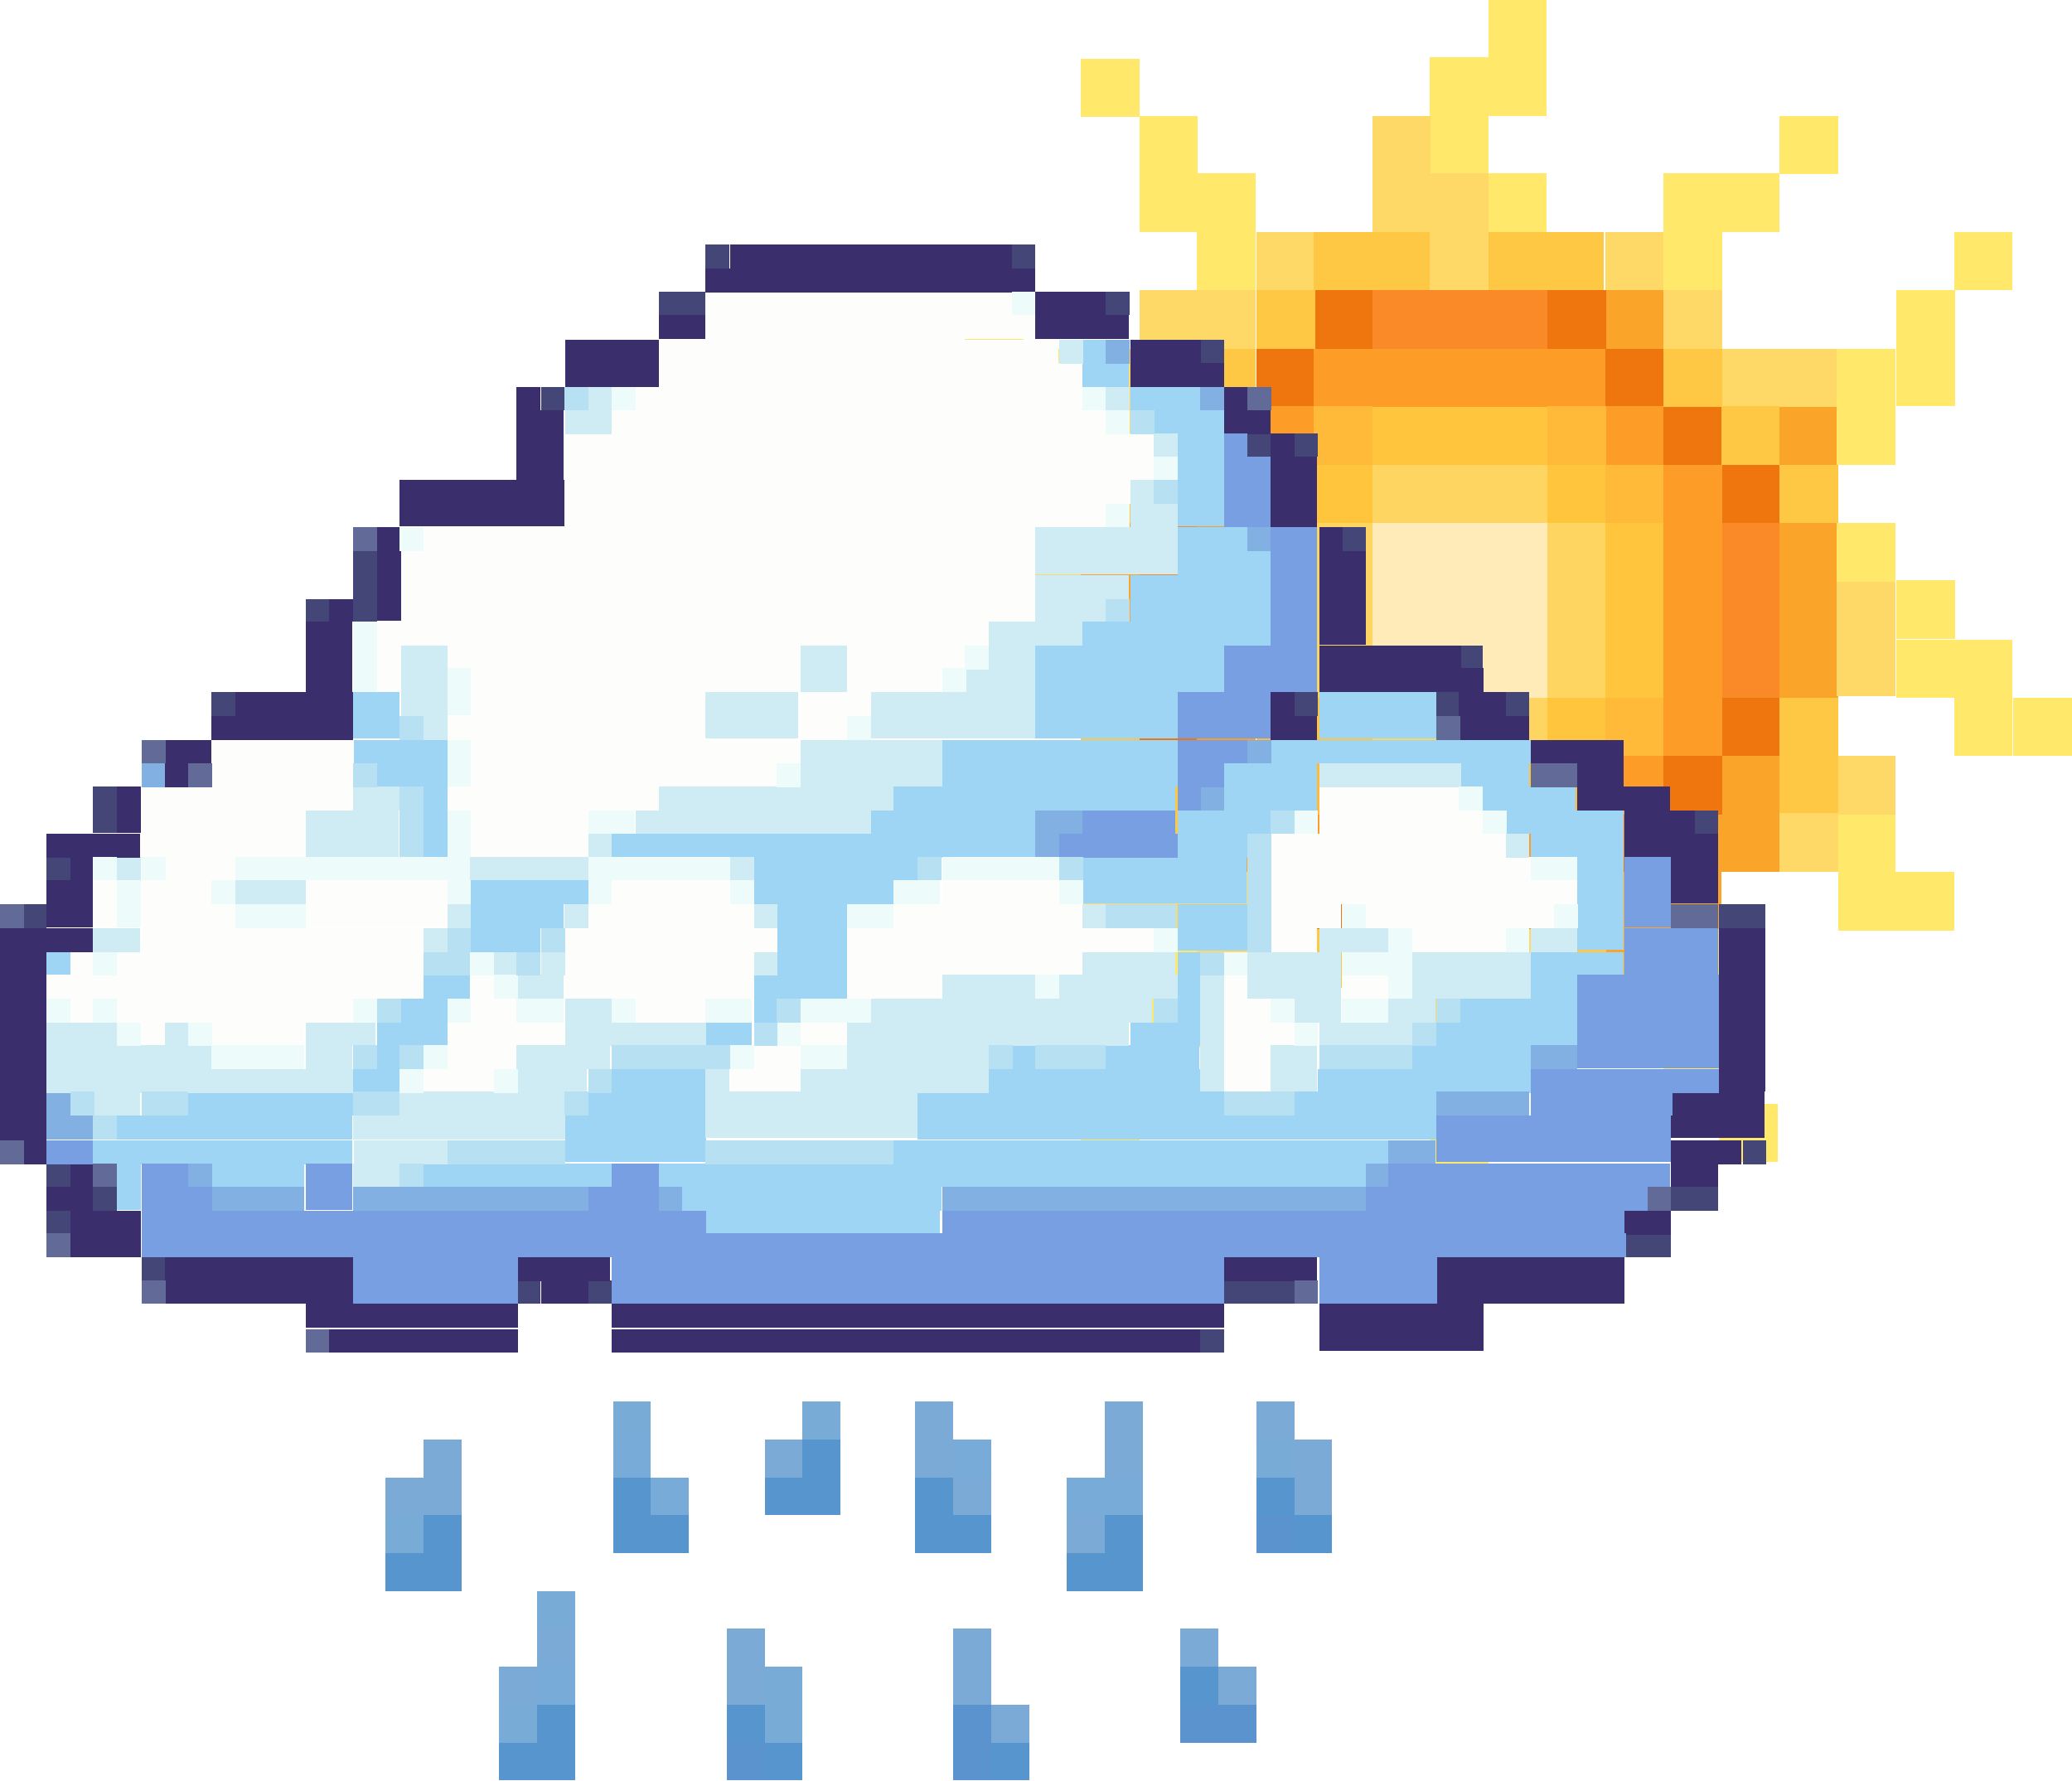
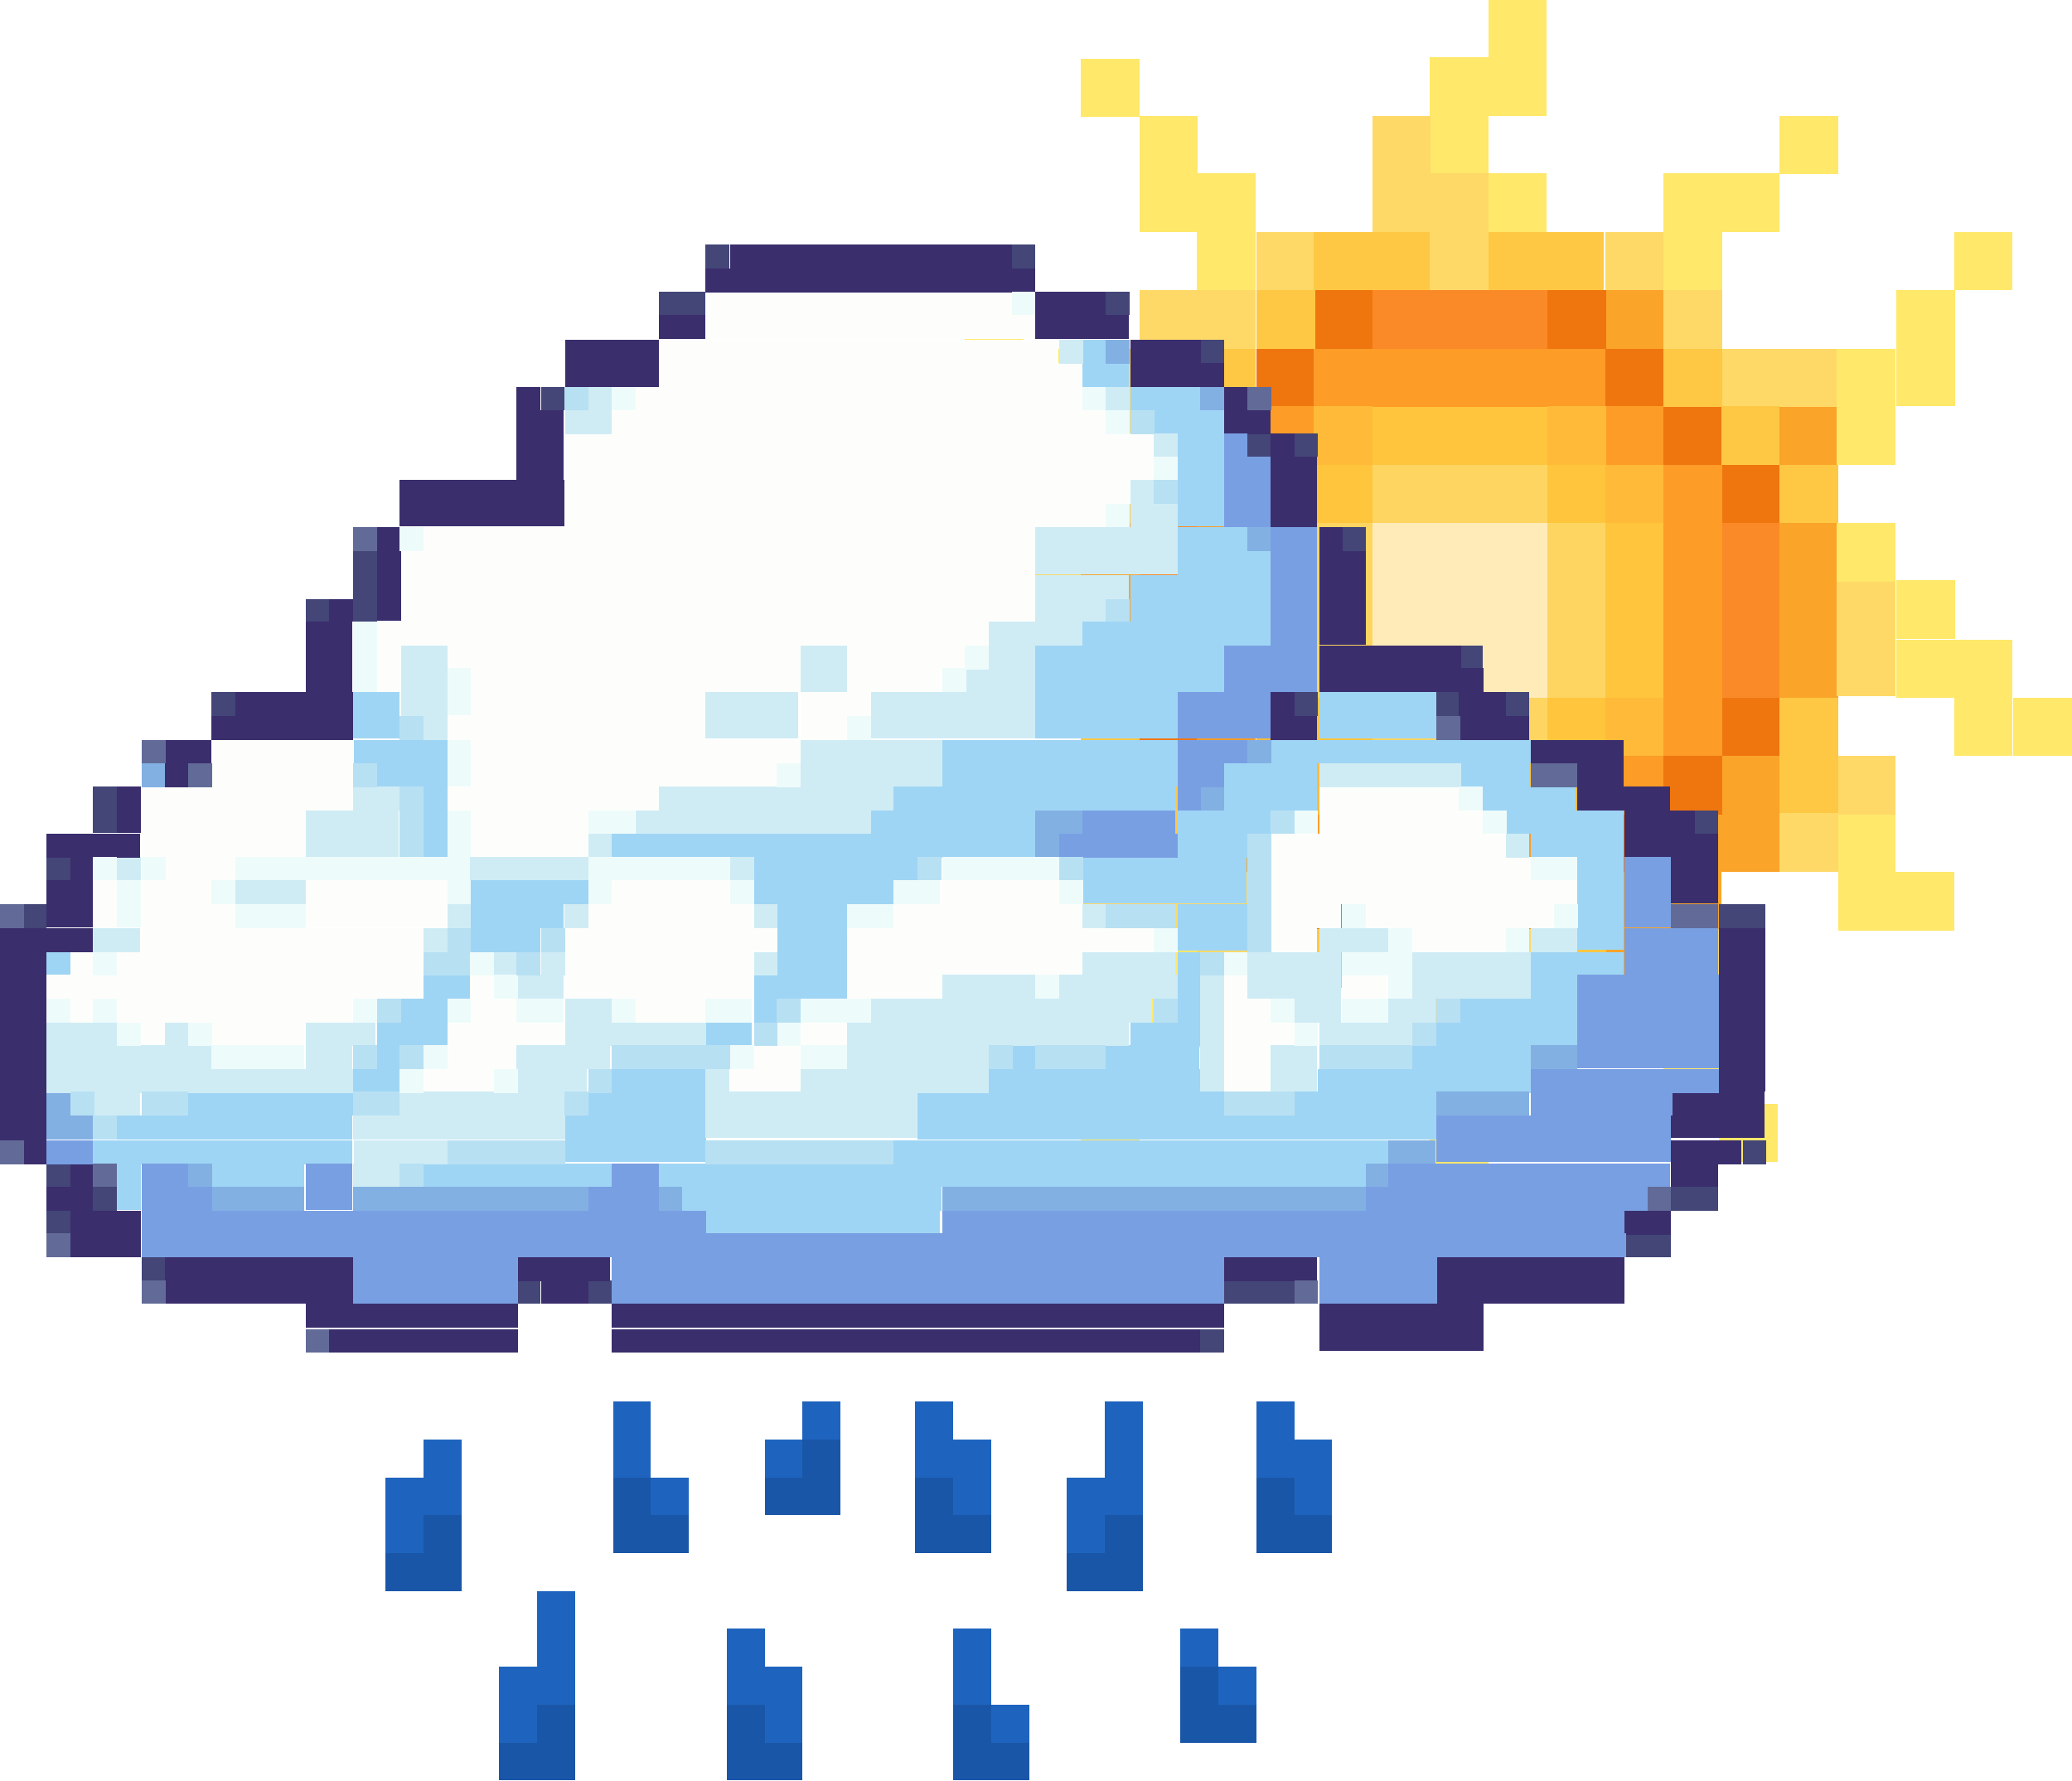
<svg xmlns="http://www.w3.org/2000/svg" viewBox="4.7 3.6 191.3 164.4" shape-rendering="crispEdges">
  <g>
    <g>
-       <path d="M78.8,136.5h3.5v3.5h-3.5V136.5z M61.3,140h3.5v3.5h-3.5V140z M75.3,140h7v3.5h-7V140z M89.2,140h3.5v3.5 h-3.5V140z M120.7,140h3.5v3.5h-3.5V140z M43.8,143.5h3.5v3.5h-3.5V143.5z M61.3,143.5h7v3.5h-7V143.5z M89.2,143.5h7v3.5h-7 V143.5z M106.7,143.5h3.5v3.5h-3.5V143.5z M124.2,143.5h3.5v3.5h-3.5V143.5z M40.3,147h7v3.5h-7V147z M103.2,147h7v3.5h-7V147z M113.7,157.5h3.5v3.5h-3.5V157.5z M54.3,161h3.5v3.5h-3.5V161z M71.8,161h3.5v3.5h-3.5V161z M50.8,164.5h7v3.5h-7V164.5z M75.3,164.5h3.5v3.5h-3.5V164.5z M96.2,164.5h3.5v3.5h-3.5V164.5z" fill="rgb(87, 149, 206)" />
-       <path d="M89.2,133h3.5v7h-3.5V133z M106.7,133h3.5v7h-3.5V133z M120.7,133h3.5v3.5h-3.5V133z M43.8,136.5h3.5v3.5 h-3.5V136.5z M75.3,136.5h3.5v3.5h-3.5V136.5z M124.2,136.5h3.5v7h-3.5V136.5z M40.3,140h7v3.5h-7V140z M92.7,140h3.5v3.5h-3.5 V140z M92.7,154h3.5v7h-3.5V154z M103.2,143.5h3.5v3.5h-3.5V143.5z M54.3,154h3.5v3.5h-3.5V154z M71.8,154h3.5v7h-3.5V154z M113.7,154h3.5v3.5h-3.5V154z M50.8,157.5h3.5v3.5h-3.5V157.5z M117.2,157.5h3.5v3.5h-3.5V157.5z M96.2,161h3.5v3.5h-3.5V161z" fill="rgb(123, 170, 214)" />
-       <path d="M61.3,133h3.5v3.5h-3.5V133z M78.8,133h3.5v3.5h-3.5V133z M120.7,136.5h3.5v3.5h-3.5V136.5z M40.3,143.5h3.5 v3.5h-3.5V143.5z M54.3,150.5h3.5v3.5h-3.5V150.5z M75.3,157.5h3.5v7h-3.5V157.5z M50.8,161h3.5v3.5h-3.5V161z" fill="rgb(120, 171, 213)" />
-       <path d="M61.3,136.5h3.5v3.5h-3.5V136.5z M92.7,136.5h3.5v3.5h-3.5V136.5z M64.8,140h3.5v3.5h-3.5V140z M103.2,140h7 v3.5h-7V140z M54.3,157.5h3.5v3.5h-3.5V157.5z" fill="rgb(120, 171, 216)" />
-       <path d="M120.7,143.5h3.5v3.5h-3.5V143.5z M92.7,161h3.5v7h-3.5V161z M113.7,161h7v3.5h-7V161z M71.8,164.5h3.5v3.5 h-3.5V164.5z" fill="rgb(90, 147, 206)" />
+       <path d="M78.8,136.5h3.5v3.5h-3.5V136.5z M61.3,140h3.5v3.5h-3.5V140z M75.3,140h7v3.5h-7V140z M89.2,140h3.5v3.5 h-3.5V140z M120.7,140h3.5v3.5h-3.5V140z M43.8,143.5h3.5v3.5h-3.5V143.5z M61.3,143.5h7v3.5h-7V143.5z M89.2,143.5h7v3.5h-7 V143.5z M106.7,143.5h3.5v3.5h-3.5V143.5z M124.2,143.5h3.5v3.5h-3.5V143.5z M40.3,147h7v3.5h-7V147z M103.2,147h7v3.5h-7V147z M113.7,157.5h3.5v3.5h-3.5V157.5z M54.3,161h3.5v3.5h-3.5V161z M71.8,161h3.5v3.5h-3.5V161z M50.8,164.5h7v3.5h-7V164.5z M75.3,164.5h3.5v3.5h-3.5V164.5z M96.2,164.5h3.5v3.5h-3.5V164.5z" fill="rgb(26, 86, 168)" />
+       <path d="M89.2,133h3.5v7h-3.5V133z M106.7,133h3.5v7h-3.5V133z M120.7,133h3.5v3.5h-3.5V133z M43.8,136.5h3.5v3.5 h-3.5V136.5z M75.3,136.5h3.5v3.5h-3.5V136.5z M124.2,136.5h3.5v7h-3.5V136.5z M40.3,140h7v3.5h-7V140z M92.7,140h3.5v3.5h-3.5 V140z M92.7,154h3.5v7h-3.5V154z M103.2,143.5h3.5v3.5h-3.5V143.5z M54.3,154h3.5v3.5h-3.5V154z M71.8,154h3.5v7h-3.5V154z M113.7,154h3.5v3.5h-3.5V154z M50.8,157.5h3.5v3.5h-3.5V157.5z M117.2,157.5h3.5v3.5h-3.5V157.5z M96.2,161h3.5v3.5h-3.5V161z" fill="rgb(30, 100, 190)" />
+       <path d="M61.3,133h3.5v3.5h-3.5V133z M78.8,133h3.5v3.5h-3.5V133z M120.7,136.5h3.5v3.5h-3.5V136.5z M40.3,143.5h3.5 v3.5h-3.5V143.5z M54.3,150.5h3.5v3.5h-3.5V150.5z M75.3,157.5h3.5v7h-3.5V157.5z M50.8,161h3.5v3.5h-3.5V161z" fill="rgb(30, 100, 190)" />
+       <path d="M61.3,136.5h3.5v3.5h-3.5V136.5z M92.7,136.5h3.5v3.5h-3.5V136.5z M64.8,140h3.5v3.5h-3.5V140z M103.2,140h7 v3.5h-7V140z M54.3,157.5h3.5v3.5h-3.5V157.5z" fill="rgb(30, 100, 190)" />
+       <path d="M120.7,143.5h3.5v3.5h-3.5V143.5z M92.7,161h3.5v7h-3.5V161z M113.7,161h7v3.5h-7V161z M71.8,164.5h3.5v3.5 h-3.5V164.5z" fill="rgb(26, 86, 168)" />
    </g>
  </g>
  <g>
    <g>
      <path d="M131.4,46.5h16.2v5.4h-16.2V46.5z M131.4,68h16.2v5.4h-16.2V68z M126,51.9h5.4V68H126 C126,68,126,51.9,126,51.9z M147.6,51.9h5.4V68h-5.4V51.9z" fill="rgb(254, 213, 97)" />
      <path d="M152.9,30.4h5.4v5.4h-5.4V30.4z M152.9,89.4h5.4v5.4h-5.4V89.4z M109.9,41.1h5.4v5.4h-5.4V41.1z M169,41.1 h5.4v5.4H169V41.1z M169,51.9h5.4V68H169V51.9z M104.5,51.9h5.4V68h-5.4V51.9z M163.6,73.4h5.4v5.4h-5.4V73.4z M115.2,78.7h5.4 v5.4h-5.4V78.7z M158.3,78.7H169v5.4h-10.7V78.7z M120.7,84.1h5.4v10.7h-5.4V84.1z M152.9,84.1h10.7v5.4h-10.7V84.1z" fill="rgb(250, 164, 41)" />
      <path d="M131.4,41.1h16.2v5.4h-16.2V41.1z M131.4,73.4h16.2v5.4h-16.2V73.4z M126,46.5h5.4v5.4H126 C126,51.9,126,46.5,126,46.5z M126,68h5.4v5.4H126C126,73.4,126,68,126,68z M147.6,46.5h5.4v5.4h-5.4V46.5z M147.6,68h5.4v5.4 h-5.4V68z M120.7,51.9h5.4V68h-5.4V51.9z M152.9,51.9h5.4V68h-5.4V51.9z" fill="rgb(255, 197, 60)" />
      <path d="M126,30.4h5.4v5.4H126C126,35.8,126,30.4,126,30.4z M126,84.1h5.4v5.4H126C126,89.4,126,84.1,126,84.1z M147.6,30.4h5.4v5.4h-5.4V30.4z M147.6,84.1h5.4v5.4h-5.4V84.1z M120.7,35.8h5.4v5.4h-5.4V35.8z M120.7,78.7h5.4v5.4h-5.4V78.7z M152.9,35.8h5.4v5.4h-5.4V35.8z M152.9,78.7h5.4v5.4h-5.4V78.7z M115.2,41.1h5.4v5.4h-5.4V41.1z M115.2,73.4h5.4v5.4h-5.4V73.4z M158.3,41.1h5.4v5.4h-5.4V41.1z M158.3,73.4h5.4v5.4h-5.4V73.4z M109.9,46.5h5.4v5.4h-5.4V46.5z M109.9,68h5.4v5.4h-5.4V68z M163.6,46.5h5.4v5.4h-5.4V46.5z M163.6,68h5.4v5.4h-5.4V68z" fill="rgb(239, 118, 14)" />
      <path d="M136.7,14.3h5.4v5.4h-5.4V14.3z M136.7,100.2h5.4v5.4h-5.4V100.2z M115.2,25h5.4v5.4h-5.4V25z M158.3,25h5.4 v5.4h-5.4V25z M158.3,94.9h5.4v5.4h-5.4V94.9z M99.2,35.8h5.4v5.4h-5.4V35.8z M99.2,84.1h5.4v5.4h-5.4V84.1z M174.3,35.8h5.4v5.4 h-5.4V35.8z M174.3,78.7h5.4v5.4h-5.4V78.7z M93.8,57.2h5.4v5.4h-5.4V57.2z M179.8,62.7h5.4V68h-5.4V62.7z M109.9,89.4h5.4v5.4 h-5.4V89.4z" fill="rgb(255, 232, 106)" />
      <path d="M131.4,30.4h16.2v5.4h-16.2V30.4z M131.4,84.1h16.2v5.4h-16.2V84.1z M109.9,51.9h5.4V68h-5.4V51.9z M163.6,51.9h5.4V68h-5.4V51.9z" fill="rgb(250, 138, 40)" />
      <path d="M131.4,14.3h5.4v5.4h-5.4V14.3z M131.4,19.6h10.7V25h-10.7V19.6z M120.7,25h5.4v5.4h-5.4V25z M136.7,25h5.4 v5.4h-5.4V25z M152.9,25h5.4v5.4h-5.4V25z M152.9,94.9h5.4v5.4h-5.4V94.9z M109.9,30.4h10.7v5.4h-10.7V30.4z M158.3,30.4h5.4v5.4 h-5.4V30.4z M158.3,89.4h5.4v5.4h-5.4V89.4z M104.5,35.8h10.7v5.4h-10.7V35.8z M163.6,35.8h10.7v5.4h-10.7V35.8z M99.2,41.1h10.7 v5.4H99.2V41.1z M99.2,78.7h10.7v5.4H99.2V78.7z M93.8,51.9h10.7v5.4H93.8V51.9z M99.2,57.2h5.4v5.4h-5.4V57.2z M174.3,57.2h5.4 v10.7h-5.4V57.2z M174.3,73.4h5.4v5.4h-5.4V73.4z M93.8,62.7h5.4V68h-5.4V62.7z M169,78.7h5.4v5.4H169V78.7z M104.5,84.1h16.2v5.4 h-16.2V84.1z M115.2,89.4h5.4v5.4h-5.4V89.4z M142.1,89.4h5.4v5.4h-5.4V89.4z M131.4,94.9h16.2v5.4h-16.2V94.9z" fill="rgb(254, 217, 103)" />
      <path d="M131.4,51.9h16.2V68h-16.2V51.9z" fill="rgb(255, 235, 184)" />
      <path d="M126,25h10.7v5.4H126V25z M142.1,25h10.7v5.4h-10.7V25z M120.7,30.4h5.4v5.4h-5.4V30.4z M115.2,35.8h5.4v5.4 h-5.4V35.8z M158.3,35.8h5.4v5.4h-5.4V35.8z M163.6,41.1h5.4v5.4h-5.4V41.1z M104.5,46.5h5.4v5.4h-5.4V46.5z M104.5,68h5.4v5.4 h-5.4V68z M169,46.5h5.4v5.4H169V46.5z M169,68h5.4v10.7H169V68z M104.5,73.4h10.7v5.4h-10.7V73.4z M109.9,78.7h5.4v5.4h-5.4V78.7 z M126,89.4h16.2v5.4H126C126,94.8,126,89.4,126,89.4z M147.6,89.4h5.4v5.4h-5.4V89.4z" fill="rgb(254, 200, 68)" />
      <path d="M126,35.8h26.9v5.4H126V35.8z M126,78.7h26.9v5.4H126V78.7z M120.7,41.1h5.4v5.4h-5.4V41.1z M120.7,73.4h5.4 v5.4h-5.4V73.4z M152.9,41.1h5.4v5.4h-5.4V41.1z M152.9,73.4h5.4v5.4h-5.4V73.4z M115.2,46.5h5.4v26.9h-5.4V46.5z M158.3,46.5h5.4 v26.9h-5.4V46.5z" fill="rgb(253, 156, 39)" />
      <path d="M126,41.1h5.4v5.4H126C126,46.5,126,41.1,126,41.1z M126,73.4h5.4v5.4H126C126,78.7,126,73.4,126,73.4z M147.6,41.1h5.4v5.4h-5.4V41.1z M147.6,73.4h5.4v5.4h-5.4V73.4z M120.7,46.5h5.4v5.4h-5.4V46.5z M120.7,68h5.4v5.4h-5.4V68z M152.9,46.5h5.4v5.4h-5.4V46.5z M152.9,68h5.4v5.4h-5.4V68z" fill="rgb(255, 186, 57)" />
      <path d="M136.7,8.9h5.4v5.4h-5.4V8.9z M136.7,105.6h5.4v5.4h-5.4V105.6z M109.9,14.3h5.4v5.4h-5.4V14.3z M109.9,100.2 h5.4v5.4h-5.4V100.2z M109.9,19.6h10.7V25h-10.7V19.6z M109.9,94.9h10.7v5.4h-10.7V94.9z M142.1,19.6h5.4V25h-5.4V19.6z M158.3,19.6H169V25h-10.7V19.6z M93.8,30.4h5.4v10.7h-5.4V30.4z M93.8,84.1h5.4v5.4h-5.4V84.1z M179.8,30.4h5.4v10.7h-5.4V30.4z M179.8,57.2h5.4v5.4h-5.4V57.2z M174.3,41.1h5.4v5.4h-5.4V41.1z M174.3,51.9h5.4v5.4h-5.4V51.9z M88.5,57.2h5.4v5.4h-5.4V57.2z M99.2,62.7h5.4V68h-5.4V62.7z M185.1,62.7h5.4v10.7h-5.4V62.7z M174.3,84.1h10.8v5.4h-10.7v-5.4H174.3z M131.4,100.2h5.4v5.4 h-5.4V100.2z M158.3,100.2h5.4v5.4h-5.4V100.2z" fill="rgb(255, 232, 106)" />
      <rect x="169" y="14.3" width="5.4" height="5.4" fill="rgb(255, 232, 106)" />
      <rect x="185.1" y="25" width="5.4" height="5.4" fill="rgb(255, 232, 106)" />
      <rect x="104.5" y="9" width="5.4" height="5.4" fill="rgb(255, 232, 106)" />
      <rect x="142.1" y="8.9" width="5.4" height="5.4" fill="rgb(255, 232, 106)" />
      <rect x="142.1" y="3.6" width="5.4" height="5.4" fill="rgb(255, 232, 106)" />
      <rect x="131.4" y="110.9" width="5.4" height="5.4" fill="rgb(255, 232, 106)" />
      <rect x="190.6" y="68" width="5.4" height="5.4" fill="rgb(255, 232, 106)" />
      <rect x="83" y="62.7" width="5.4" height="5.4" fill="rgb(255, 232, 106)" />
      <rect x="104.5" y="105.5" width="5.4" height="5.4" fill="rgb(255, 232, 106)" />
      <rect x="163.4" y="105.5" width="5.4" height="5.4" fill="rgb(255, 232, 106)" />
    </g>
  </g>
  <g shape-rendering="crispEdges">
    <path d="M104.6,35h2.2v2.2h-2.2V35z M104.6,37.1h4.3v2.2h-4.3V37.1z M109.1,39.3h6.5v2.2h-6.5V39.3z M109.1,98h6.5 v2.2h-6.5V98z M111.2,41.5h6.5v2.2h-6.5V41.5z M113.4,43.6h4.3v8.6h-4.3V43.6z M113.4,52.3h6.5v2.2h-6.5V52.3z M113.4,80.6h6.5v2.2 h-6.5V80.6z M113.4,87.1h6.5v4.3h-6.5V87.1z M113.4,54.5h8.6v2.2h-8.6V54.5z M113.4,78.4h8.6v2.2h-8.6V78.4z M109.1,56.7h13.1V61 h-13.1V56.7z M104.6,61H122v2.2h-17.4V61z M100.3,63.2h17.4v4.3h-17.4V63.2z M37.3,67.5h4.3v4.3h-4.3V67.5z M37.3,102.3h4.3v2.2 h-4.3V102.3z M100.3,67.5h13.1v4.3h-13.1V67.5z M126.5,67.5h10.9v4.3h-10.9V67.5z M37.3,71.9H46v2.2h-8.6V71.9z M91.7,71.9h21.7 v4.3H91.7V71.9z M122,71.9h24v2.2h-23.9v-2.2H122z M39.5,74.1H46v2.2h-6.5V74.1z M39.5,98H46v2.2h-6.5V98z M117.7,74.1h8.6v4.3 h-8.6V74.1z M139.4,74.1h6.5v2.2h-6.5V74.1z M43.8,76.2H46v6.5h-2.2V76.2z M87.2,76.2h26v2.2h-26V76.2z M141.6,76.2h8.6v2.2h-8.6 V76.2z M85.1,78.4h15.2v2.2H85.1V78.4z M143.7,78.4h10.9v2.2h-10.9V78.4z M61.2,80.6h39.1v2.2H61.2V80.6z M146,80.6h8.6v2.2H146 V80.6z M146,91.5h8.6v2.2H146V91.5z M74.3,82.7h15.1v2.2H74.3V82.7z M104.6,82.7h15.2v4.3h-15.2V82.7z M150.3,82.7h4.3v8.6h-4.3 V82.7z M48.1,84.9H59v2.2H48.1V84.9z M74.3,84.9h13.1v2.2H74.3V84.9z M48.1,87.1h8.6v2.2h-8.6V87.1z M76.4,87.1h6.5v6.5h-6.5V87.1z M48.1,89.3h6.5v2.2h-6.5V89.3z M9,91.5h2.2v2.2H9V91.5z M113.4,91.5h2.2V98h-2.2V91.5z M43.8,93.6h4.3v2.2h-4.3V93.6z M74.3,93.6 h8.6v2.2h-8.6V93.6z M146,93.6h4.3v2.2H146V93.6z M41.6,95.8H46V98h-4.3V95.8z M74.3,95.8h2.2V98h-2.2V95.8z M139.4,95.8h10.9V98 h-10.9V95.8z M69.8,98h4.3v2.2h-4.3V98z M137.3,98h13.1v2.2h-13.1V98z M39.5,100.1h2.2v2.2h-2.2V100.1z M98.1,100.1h2.2v2.2h-2.2 V100.1z M106.8,100.1h8.6v2.2h-8.6V100.1z M135.1,100.1H146v2.2h-10.9V100.1z M61.2,102.3h8.6v2.2h-8.6V102.3z M96,102.3h19.6v2.2 H96V102.3z M126.5,102.3H146v2.2h-19.6V102.3z M22.1,104.4h15.2v2.2H22.1V104.4z M59,104.4h10.8v2.2H59V104.4z M89.4,104.4h28.3 v2.2H89.4V104.4z M124.2,104.4h13.1v2.2h-13.1V104.4z M15.5,106.6h21.7v2.2H15.5V106.6z M56.9,106.6h13v4.3h-13V106.6z M89.4,106.6 h47.9v2.2H89.4V106.6z M13.3,108.9h23.9v2.2H13.3V108.9z M87.2,108.9h45.7v2.2H87.2V108.9z M15.5,111h2.2v4.3h-2.2V111z M24.2,111 h8.6v2.2h-8.6C24.2,113.2,24.2,111,24.2,111z M43.8,111h17.4v2.2H43.8V111z M65.5,111h65.3v2.2H65.5V111z M67.7,113.2h23.9v2.2 H67.7V113.2z M69.8,115.4h21.7v2.2H69.8V115.4z" fill="rgb(159, 213, 244)" />
    <path d="M69.8,26.2H72v2.2h-2.2V26.2z M98.1,26.2h2.2v2.2h-2.2V26.2z M65.5,30.5h4.3v2.2h-4.3V30.5z M106.8,30.5h2.2 v2.2h-2.2V30.5z M115.5,35h2.2v2.2h-2.2V35z M115.5,126.3h2.2v2.2h-2.2V126.3z M54.7,39.3h2.2v2.2h-2.2V39.3z M119.9,43.6h2.2v2.2 h-2.2V43.6z M124.2,43.6h2.2v2.2h-2.2V43.6z M124.2,67.5h2.2v2.2h-2.2V67.5z M128.6,52.3h2.2v2.2h-2.2V52.3z M37.3,54.5h2.2V61 h-2.2V54.5z M32.9,58.9h2.2V61h-2.2V58.9z M139.4,63.2h2.2v2.2h-2.2V63.2z M24.2,67.5h2.2v2.2h-2.2V67.5z M137.3,67.5h2.2v2.2h-2.2 V67.5z M143.7,67.5h2.2v2.2h-2.2V67.5z M13.3,76.2h2.2v4.3h-2.2V76.2z M13.3,113.2h2.2v2.2h-2.2V113.2z M161.1,78.4h2.2v2.2h-2.2 V78.4z M9,82.7h2.2v2.2H9V82.7z M9,111h2.2v2.2H9V111z M9,115.4h2.2v2.2H9V115.4z M6.9,87.1H9v2.2H6.9C6.9,89.2,6.9,87.1,6.9,87.1z M163.4,87.1h4.3v2.2h-4.3V87.1z M165.6,108.9h2.2v2.2h-2.2V108.9z M159,113.2h4.3v2.2H159V113.2z M154.7,117.5h4.3v2.2h-4.3V117.5 z M17.8,119.7h2.2v2.2h-2.2V119.7z M52.4,121.8h2.2v2.2h-2.2V121.8z M59,121.8h2.2v2.2H59V121.8z M117.7,121.8h6.5v2.2h-6.5V121.8z " fill="rgb(67, 70, 119)" />
    <path d="M69.8,30.5h28.3v2.2H69.8V30.5z M69.8,32.7h30.5v2.2H69.8V32.7z M65.5,35h36.9v2.2H65.5V35z M65.5,37.1h39.1 v2.2H65.5V37.1z M63.4,39.3h41.3v2.2H63.4V39.3z M61.2,41.5h45.7v2.2H61.2V41.5z M56.9,43.6h54.3v4.3H56.9V43.6z M56.9,47.9h52.2 v2.2H56.9V47.9z M56.9,50.1h50v2.2h-50V50.1z M43.8,52.3h56.5v2.2H43.8V52.3z M41.6,54.5h58.7V61H41.6V54.5z M39.5,61H96v2.2H39.5 V61z M39.5,63.2h2.2v4.3h-2.2V63.2z M46,63.2h32.6v2.2H46V63.2z M82.9,63.2h10.9v2.2H82.9V63.2z M48.1,65.3h30.5v2.2H48.1V65.3z M48.1,71.9h30.5v2.2H48.1V71.9z M82.9,65.3h8.6v2.2h-8.6V65.3z M82.9,93.6h8.6v2.2h-8.6V93.6z M48.1,67.5h21.7v2.2H48.1V67.5z M78.6,67.5h6.5v2.2h-6.5V67.5z M46,69.7h23.9v2.2H46V69.7z M78.6,69.7h4.3v2.2h-4.3V69.7z M78.6,98h4.3v2.2h-4.3V98z M24.2,71.9 h13.1v4.3H24.2V71.9z M48.1,74.1h28.3v2.2H48.1V74.1z M17.8,76.2h19.6v2.2H17.8C17.8,78.4,17.8,76.2,17.8,76.2z M46,76.2h19.6v2.2 H46C46,78.4,46,76.2,46,76.2z M126.5,76.2h13.1v2.2h-13.1V76.2z M17.8,78.4H33v4.3H17.8V78.4z M48.1,78.4H59v4.3H48.1V78.4z M126.5,78.4h15.2v2.2h-15.2V78.4z M122,80.6h21.7v2.2H122C122,82.7,122,80.6,122,80.6z M19.9,82.7h6.5v2.2h-6.5V82.7z M122,82.7 h24v2.2h-23.9v-2.2H122z M13.3,84.9h2.2v4.3h-2.2V84.9z M17.8,84.9h6.5v2.2h-6.5C17.8,87.1,17.8,84.9,17.8,84.9z M32.9,84.9H46v4.3 H32.9V84.9z M61.2,84.9h10.9v2.2H61.2V84.9z M91.7,84.9h10.9v2.2H91.7V84.9z M122,84.9h28.3v2.2H122V84.9z M17.8,87.1h8.6v2.2h-8.6 V87.1z M59,87.1h15.2v2.2H59V87.1z M87.2,87.1h17.4v2.2H87.2V87.1z M122,87.1h6.5v2.2H122V87.1z M130.8,87.1h17.4v2.2h-17.4V87.1z M17.8,89.3h26v2.2h-26V89.3z M56.9,89.3h19.6v2.2H56.9V89.3z M82.9,89.3h28.3v2.2H82.9V89.3z M122,89.3h4.3v2.2H122V89.3z M135.1,89.3h8.6v2.2h-8.6V89.3z M11.2,91.5h2.2v2.2h-2.2V91.5z M11.2,95.8h2.2V98h-2.2V95.8z M15.5,91.5h28.3v2.2H15.5V91.5z M56.9,91.5h17.4v4.3H56.9V91.5z M82.9,91.5h21.7v2.2H82.9V91.5z M9,93.6h34.8v2.2H9V93.6z M48.1,93.6h2.2v2.2h-2.2V93.6z M117.7,93.6h2.2v2.2h-2.2V93.6z M128.6,93.6h4.3v2.2h-4.3V93.6z M15.5,95.8h21.7V98H15.5V95.8z M48.1,95.8h4.3V98h-4.3V95.8z M63.4,95.8h6.5V98h-6.5V95.8z M117.7,95.8h4.3V98h-4.3V95.8z M117.7,100.1h4.3v4.3h-4.3V100.1z M17.8,98h2.2v2.2h-2.2V98z M24.2,98h8.6v2.2h-8.6C24.2,100.1,24.2,98,24.2,98z M46,98h10.9v2.2H46V98z M117.7,98h6.5v2.2h-6.5V98z M46,100.1h6.5v2.2H46 V100.1z M74.3,100.1h4.3v2.2h-4.3V100.1z M43.8,102.3h6.5v2.2h-6.5V102.3z M72.1,102.3h6.5v2.2h-6.5V102.3z" fill="rgb(253, 254, 251)" />
    <path d="M106.8,35h2.2v2.2h-2.2V35z M115.5,39.3h2.2v2.2h-2.2V39.3z M115.5,76.2h2.2v2.2h-2.2V76.2z M119.9,52.3h2.2 v2.2h-2.2V52.3z M119.9,71.9h2.2v2.2h-2.2V71.9z M17.8,74.1h2.2v2.2h-2.2V74.1z M100.3,78.4h4.3v2.2h-4.3V78.4z M100.3,80.6h2.2 v2.2h-2.2V80.6z M146,100.1h4.3v2.2H146V100.1z M9,104.4h2.2v2.2H9V104.4z M137.3,104.4h8.6v2.2h-8.6V104.4z M9,106.6h4.3v2.2H9 C9,108.8,9,106.6,9,106.6z M132.9,108.9h4.3v2.2h-4.3V108.9z M22.1,111h2.2v2.2h-2.2V111z M130.8,111h2.2v2.2h-2.2V111z M24.2,113.2h8.6v2.2h-8.6C24.2,115.4,24.2,113.2,24.2,113.2z M37.3,113.2H59v2.2H37.3V113.2z M65.5,113.2h2.2v2.2h-2.2V113.2z M91.7,113.2h39.1v2.2H91.7V113.2z" fill="rgb(130, 176, 227)" />
    <path d="M102.5,35h2.2v2.2h-2.2V35z M59,39.3h2.2v2.2H59V39.3z M59,80.6h2.2v2.2H59V80.6z M106.8,39.3h2.2v2.2h-2.2 V39.3z M56.9,41.5h4.3v2.2h-4.3C56.9,43.6,56.9,41.5,56.9,41.5z M56.9,95.8h4.3V98h-4.3C56.9,98,56.9,95.8,56.9,95.8z M111.2,43.6 h2.2v2.2h-2.2V43.6z M109.1,47.9h2.2v2.2h-2.2V47.9z M109.1,50.1h4.3v2.2h-4.3V50.1z M100.3,52.3h13.1v4.3h-13.1V52.3z M100.3,56.7 h8.6v2.2h-8.6V56.7z M100.3,58.9h6.5V61h-6.5V58.9z M96,61h8.6v2.2H96V61z M41.6,63.2H46v6.5h-4.3V63.2z M78.6,63.2h4.3v4.3h-4.3 V63.2z M96,63.2h4.3v2.2H96V63.2z M93.8,65.3h6.5v2.2h-6.5V65.3z M69.8,67.5h8.6v4.3h-8.6V67.5z M85.1,67.5h15.2v4.3H85.1V67.5z M43.8,69.7H46v2.2h-2.2V69.7z M43.8,89.3H46v2.2h-2.2V89.3z M78.6,71.9h13.1v4.3H78.6V71.9z M126.5,74.1h13.1v2.2h-13.1V74.1z M37.3,76.2h4.3v2.2h-4.3V76.2z M37.3,111h4.3v2.2h-4.3V111z M65.5,76.2h21.7v2.2H65.5V76.2z M32.9,78.4h8.6v4.3h-8.6V78.4z M63.4,78.4h21.7v2.2H63.4V78.4z M143.7,80.6h2.2v2.2h-2.2V80.6z M15.5,82.7h2.2v2.2h-2.2V82.7z M48.1,82.7H59v2.2H48.1V82.7z M72.1,82.7h2.2v2.2h-2.2V82.7z M26.4,84.9h6.5v2.2h-6.5V84.9z M46,87.1h2.2v2.2H46V87.1z M56.9,87.1H59v2.2h-2.2V87.1z M74.3,87.1 h2.2v2.2h-2.2V87.1z M74.3,91.5h2.2v2.2h-2.2V91.5z M104.6,87.1h2.2v2.2h-2.2V87.1z M13.3,89.3h4.3v2.2h-4.3 C13.3,91.5,13.3,89.3,13.3,89.3z M13.3,104.4h4.3v2.2h-4.3C13.3,106.6,13.3,104.4,13.3,104.4z M126.5,89.3h6.5v2.2h-6.5V89.3z M146,89.3h4.3v2.2H146V89.3z M50.3,91.5h2.2v2.2h-2.2V91.5z M54.7,91.5h2.2v2.2h-2.2V91.5z M104.6,91.5h8.6v2.2h-8.6V91.5z M119.9,91.5h8.6v4.3h-8.6V91.5z M135.1,91.5H146v4.3h-10.9V91.5z M52.4,93.6h4.3v2.2h-4.3V93.6z M91.7,93.6h8.6v2.2h-8.6V93.6z M102.5,93.6h10.9v2.2h-10.9V93.6z M115.5,93.6h2.2v10.8h-2.2V93.6z M85.1,95.8h26V98h-26V95.8z M124.2,95.8h4.3V98h-4.3V95.8z M132.9,95.8h4.3V98h-4.3V95.8z M9,98h6.5v2.2H9C9,100.1,9,98,9,98z M19.9,98h2.2v2.2h-2.2V98z M32.9,98h6.5v2.2h-6.5V98z M56.9,98 h13v2.2h-13V98z M82.9,98h26v2.2h-26V98z M126.5,98h8.6v2.2h-8.6V98z M9,100.1h15.2v2.2H9V100.1z M32.9,100.1h4.3v2.2h-4.3V100.1z M52.4,100.1h8.6v2.2h-8.6V100.1z M82.9,100.1H96v2.2H82.9V100.1z M122,100.1h4.3v4.3H122V100.1z M9,102.3h28.3v2.2H9V102.3z M52.4,102.3h6.5v2.2h-6.5V102.3z M69.8,102.3H72v2.2h-2.2V102.3z M78.6,102.3H96v2.2H78.6V102.3z M41.6,104.4h15.2v2.2H41.6V104.4 z M69.8,104.4h19.6v4.3H69.8V104.4z M37.3,106.6h19.6v2.2H37.3V106.6z M37.3,108.9H46v2.2h-8.6V108.9z" fill="rgb(207, 236, 245)" />
    <path d="M72.1,26.2h26v2.2h-26V26.2z M69.8,28.4h30.5v2.2H69.8V28.4z M100.3,30.5h6.5v2.2h-6.5V30.5z M65.5,32.7h4.3 v2.2h-4.3V32.7z M100.3,32.7h8.6v2.2h-8.6V32.7z M56.9,35h8.6v4.3h-8.6V35z M109.1,35h6.5v2.2h-6.5V35z M109.1,37.1h8.6v2.2h-8.6 V37.1z M52.4,39.3h2.2v2.2h-2.2V39.3z M117.7,39.3h2.2v2.2h-2.2V39.3z M52.4,41.5h4.3v6.5h-4.3V41.5z M117.7,41.5h4.3v2.2h-4.3 V41.5z M122,43.6h2.2v2.2H122V43.6z M122,67.5h2.2v2.2H122V67.5z M122,45.8h4.3v6.5H122V45.8z M122,69.7h4.3v2.2H122V69.7z M41.6,47.9h15.2v4.3H41.6V47.9z M39.5,52.3h2.2v8.6h-2.2V52.3z M126.5,52.3h2.2v2.2h-2.2V52.3z M126.5,54.5h4.3v8.6h-4.3V54.5z M35.1,58.9h2.2V61h-2.2V58.9z M32.9,61h4.3v6.5h-4.3V61z M126.5,63.2h13.1v2.2h-13.1V63.2z M126.5,65.3h15.2v2.2h-15.2V65.3z M126.5,124h15.2v4.3h-15.2V124z M26.4,67.5h10.9v2.2H26.4V67.5z M139.4,67.5h4.3v2.2h-4.3V67.5z M24.2,69.7h13.1v2.2H24.2V69.7z M139.4,69.7h6.5v2.2h-6.5V69.7z M19.9,71.9h4.3v2.2h-4.3V71.9z M146,71.9h8.6v2.2H146V71.9z M19.9,74.1h2.2v2.2h-2.2V74.1z M150.3,74.1h4.3v2.2h-4.3V74.1z M15.5,76.2h2.2v4.3h-2.2V76.2z M150.3,76.2h8.6v2.2h-8.6V76.2z M154.7,78.4h6.5v2.2h-6.5V78.4z M9,80.6h8.6v2.2H9V80.6z M154.7,80.6h8.6v2.2h-8.6V80.6z M11.2,82.7h2.2v2.2h-2.2V82.7z M11.2,111h2.2v2.2h-2.2V111z M159,82.7 h4.3v4.3H159V82.7z M159,111h4.3v2.2H159V111z M9,84.9h4.3v4.3H9C9,89.2,9,84.9,9,84.9z M9,113.2h4.3v2.2H9 C9,115.4,9,113.2,9,113.2z M4.7,89.3h8.6v2.2H4.7V89.3z M163.4,89.3h4.3v15.1h-4.3V89.3z M4.7,91.5H9v17.4H4.7V91.5z M159,104.4 h8.6v4.3H159V104.4z M6.9,108.9H9v2.2H6.9C6.9,111,6.9,108.9,6.9,108.9z M159,108.9h6.5v2.2H159V108.9z M11.2,115.4h6.5v4.3h-6.5 V115.4z M154.7,115.4h4.3v2.2h-4.3V115.4z M19.9,119.7h17.4v4.3H19.9V119.7z M52.4,119.7h8.6v2.2h-8.6V119.7z M117.7,119.7h8.6v2.2 h-8.6V119.7z M137.3,119.7h17.4v4.3h-17.4V119.7z M54.7,121.8H59v2.2h-4.3V121.8z M32.9,124h19.6v2.2H32.9V124z M61.2,124h56.5v2.2 H61.2V124z M35.1,126.3h17.4v2.2H35.1V126.3z M61.2,126.3h54.3v2.2H61.2V126.3z" fill="rgb(59, 46, 109)" />
    <path d="M119.9,39.3h2.2v2.2h-2.2V39.3z M37.3,52.3h2.2v2.2h-2.2V52.3z M137.3,69.7h2.2v2.2h-2.2V69.7z M17.8,71.9 h2.2v2.2h-2.2V71.9z M17.8,121.8h2.2v2.2h-2.2V121.8z M22.1,74.1h2.2v2.2h-2.2V74.1z M146,74.1h4.3v2.2H146V74.1z M4.7,87.1h2.2 v2.2H4.7V87.1z M4.7,108.9h2.2v2.2H4.7V108.9z M159,87.1h4.3v2.2H159V87.1z M13.3,111h2.2v2.2h-2.2V111z M156.8,113.2h2.2v2.2h-2.2 V113.2z M9,117.5h2.2v2.2H9V117.5z M124.2,121.8h2.2v2.2h-2.2V121.8z M32.9,126.3h2.2v2.2h-2.2V126.3z" fill="rgb(98, 107, 152)" />
    <path d="M98.1,30.5h2.2v2.2h-2.2V30.5z M61.2,39.3h2.2v2.2h-2.2V39.3z M61.2,95.8h2.2V98h-2.2V95.8z M104.6,39.3h2.2 v2.2h-2.2V39.3z M106.8,41.5h2.2v2.2h-2.2V41.5z M106.8,50.1h2.2v2.2h-2.2V50.1z M111.2,45.8h2.2v2.2h-2.2V45.8z M111.2,89.3h2.2 v2.2h-2.2V89.3z M41.6,52.3h2.2v2.2h-2.2V52.3z M41.6,102.3h2.2v2.2h-2.2V102.3z M37.3,61h2.2v6.5h-2.2V61z M37.3,95.8h2.2V98h-2.2 V95.8z M93.8,63.2H96v2.2h-2.2V63.2z M46,65.3h2.2v4.3H46V65.3z M46,71.9h2.2v4.3H46V71.9z M46,78.4h2.2v4.3H46V78.4z M46,84.9h2.2 v2.2H46V84.9z M46,95.8h2.2V98H46V95.8z M91.7,65.3h2.2v2.2h-2.2V65.3z M82.9,69.7h2.2v2.2h-2.2V69.7z M76.4,74.1h2.2v2.2h-2.2 V74.1z M76.4,98h2.2v2.2h-2.2V98z M139.4,76.2h2.2v2.2h-2.2V76.2z M59,78.4h4.3v2.2H59C59,80.6,59,78.4,59,78.4z M124.2,78.4h2.2 v2.2h-2.2V78.4z M124.2,98h2.2v2.2h-2.2V98z M141.6,78.4h2.2v2.2h-2.2V78.4z M13.3,82.7h2.2v2.2h-2.2V82.7z M13.3,91.5h2.2v2.2 h-2.2V91.5z M13.3,95.8h2.2V98h-2.2V95.8z M17.8,82.7h2.2v2.2h-2.2V82.7z M26.4,82.7h21.7v2.2H26.4V82.7z M59,82.7h13.1v2.2H59 V82.7z M91.7,82.7h10.9v2.2H91.7V82.7z M146,82.7h4.3v2.2H146V82.7z M15.5,84.9h2.2v4.3h-2.2V84.9z M15.5,98h2.2v2.2h-2.2V98z M24.2,84.9h2.2v2.2h-2.2V84.9z M59,84.9h2.2v2.2H59V84.9z M72.1,84.9h2.2v2.2h-2.2V84.9z M72.1,100.1h2.2v2.2h-2.2V100.1z M87.2,84.9h4.3v2.2h-4.3V84.9z M102.5,84.9h2.2v2.2h-2.2V84.9z M26.4,87.1h6.5v2.2h-6.5V87.1z M82.9,87.1h4.3v2.2h-4.3V87.1z M128.6,87.1h2.2v2.2h-2.2V87.1z M148.2,87.1h2.2v2.2h-2.2V87.1z M132.9,89.3h2.2v2.2h-2.2V89.3z M132.9,93.6h2.2v2.2h-2.2V93.6z M143.7,89.3h2.2v2.2h-2.2V89.3z M48.1,91.5h2.2v2.2h-2.2V91.5z M117.7,91.5h2.2v2.2h-2.2V91.5z M128.6,91.5h6.5v2.2h-6.5V91.5z M50.3,93.6h2.2v2.2h-2.2V93.6z M50.3,102.3h2.2v2.2h-2.2V102.3z M100.3,93.6h2.2v2.2h-2.2V93.6z M9,95.8h2.2V98H9V95.8z M52.4,95.8h4.3V98h-4.3V95.8z M69.8,95.8h4.3V98h-4.3V95.8z M78.6,95.8h6.5V98h-6.5V95.8z M122,95.8h2.2V98H122V95.8z M128.6,95.8 h4.3V98h-4.3V95.8z M22.1,98h2.2v2.2h-2.2V98z M24.2,100.1h8.6v2.2h-8.6C24.2,102.3,24.2,100.1,24.2,100.1z M43.8,100.1H46v2.2 h-2.2V100.1z M78.6,100.1h4.3v2.2h-4.3V100.1z" fill="rgb(238, 251, 251)" />
    <path d="M117.7,43.6h2.2v2.2h-2.2V43.6z M117.7,45.8h4.3v6.5h-4.3V45.8z M122,52.3h4.3v10.9H122V52.3z M117.7,63.2 h8.6v4.3h-8.6V63.2z M113.4,67.5h8.6v4.3h-8.6V67.5z M113.4,71.9h6.5v2.2h-6.5V71.9z M113.4,74.1h4.3v2.2h-4.3V74.1z M113.4,76.2 h2.2v2.2h-2.2V76.2z M104.6,78.4h8.6v2.2h-8.6V78.4z M102.5,80.6h10.9v2.2h-10.9V80.6z M154.7,82.7h4.3v6.5h-4.3V82.7z M154.7,89.3 h8.6v4.3h-8.6V89.3z M150.3,93.6h13.1v8.6h-13.1V93.6z M146,102.3h17.4v2.2H146V102.3z M146,104.4h13.1v2.2H146V104.4z M137.3,106.6H159v4.3h-21.7V106.6z M9,108.9h4.3v2.2H9C9,111,9,108.9,9,108.9z M17.8,111h4.3v2.2h-4.3 C17.8,113.2,17.8,111,17.8,111z M32.9,111h4.3v4.3h-4.3V111z M61.2,111h4.3v2.2h-4.3V111z M132.9,111h26v2.2h-26V111z M17.8,113.2 h6.5v2.2h-6.5C17.8,115.4,17.8,113.2,17.8,113.2z M59,113.2h6.5v2.2H59C59,115.4,59,113.2,59,113.2z M130.8,113.2h26v2.2h-26V113.2 z M17.8,115.4h52.1v2.2H17.8V115.4z M91.7,115.4h63v2.2h-63V115.4z M17.8,117.5h137v2.2h-137V117.5z M37.3,119.7h15.2v4.3H37.3 V119.7z M61.2,119.7h56.5v4.3H61.2V119.7z M126.5,119.7h10.9v4.3h-10.9V119.7z" fill="rgb(121, 159, 227)" />
    <path d="M56.9,39.3H59v2.2h-2.2V39.3z M56.9,104.4H59v2.2h-2.2V104.4z M109.1,41.5h2.2v2.2h-2.2V41.5z M111.2,47.9 h2.2v2.2h-2.2V47.9z M111.2,95.8h2.2V98h-2.2V95.8z M106.8,58.9h2.2V61h-2.2V58.9z M41.6,69.7h2.2v2.2h-2.2V69.7z M41.6,76.2h2.2 v6.5h-2.2V76.2z M41.6,100.1h2.2v2.2h-2.2V100.1z M41.6,111h2.2v2.2h-2.2V111z M37.3,74.1h2.2v2.2h-2.2V74.1z M37.3,100.1h2.2v2.2 h-2.2V100.1z M122,78.4h2.2v2.2H122V78.4z M119.9,80.6h2.2v10.9h-2.2V80.6z M89.4,82.7h2.2v2.2h-2.2V82.7z M102.5,82.7h2.2v2.2 h-2.2V82.7z M106.8,87.1h6.5v2.2h-6.5V87.1z M46,89.3h2.2v2.2H46V89.3z M54.7,89.3h2.2v2.2h-2.2V89.3z M43.8,91.5h4.3v2.2h-4.3 V91.5z M52.4,91.5h2.2v2.2h-2.2V91.5z M115.5,91.5h2.2v2.2h-2.2V91.5z M39.5,95.8h2.2V98h-2.2V95.8z M76.4,95.8h2.2V98h-2.2V95.8z M137.3,95.8h2.2V98h-2.2V95.8z M74.3,98h2.2v2.2h-2.2V98z M135.1,98h2.2v2.2h-2.2V98z M61.2,100.1h10.9v2.2H61.2V100.1z M96,100.1 h2.2v2.2H96V100.1z M100.3,100.1h6.5v2.2h-6.5V100.1z M126.5,100.1h8.6v2.2h-8.6V100.1z M59,102.3h2.2v2.2H59V102.3z M11.2,104.4 h2.2v2.2h-2.2V104.4z M17.8,104.4h4.3v2.2h-4.3C17.8,106.6,17.8,104.4,17.8,104.4z M37.3,104.4h4.3v2.2h-4.3V104.4z M117.7,104.4 h6.5v2.2h-6.5V104.4z M13.3,106.6h2.2v2.2h-2.2V106.6z M46,108.9h10.9v2.2H46V108.9z M69.8,108.9h17.4v2.2H69.8V108.9z" fill="rgb(184, 224, 243)" />
  </g>
</svg>
